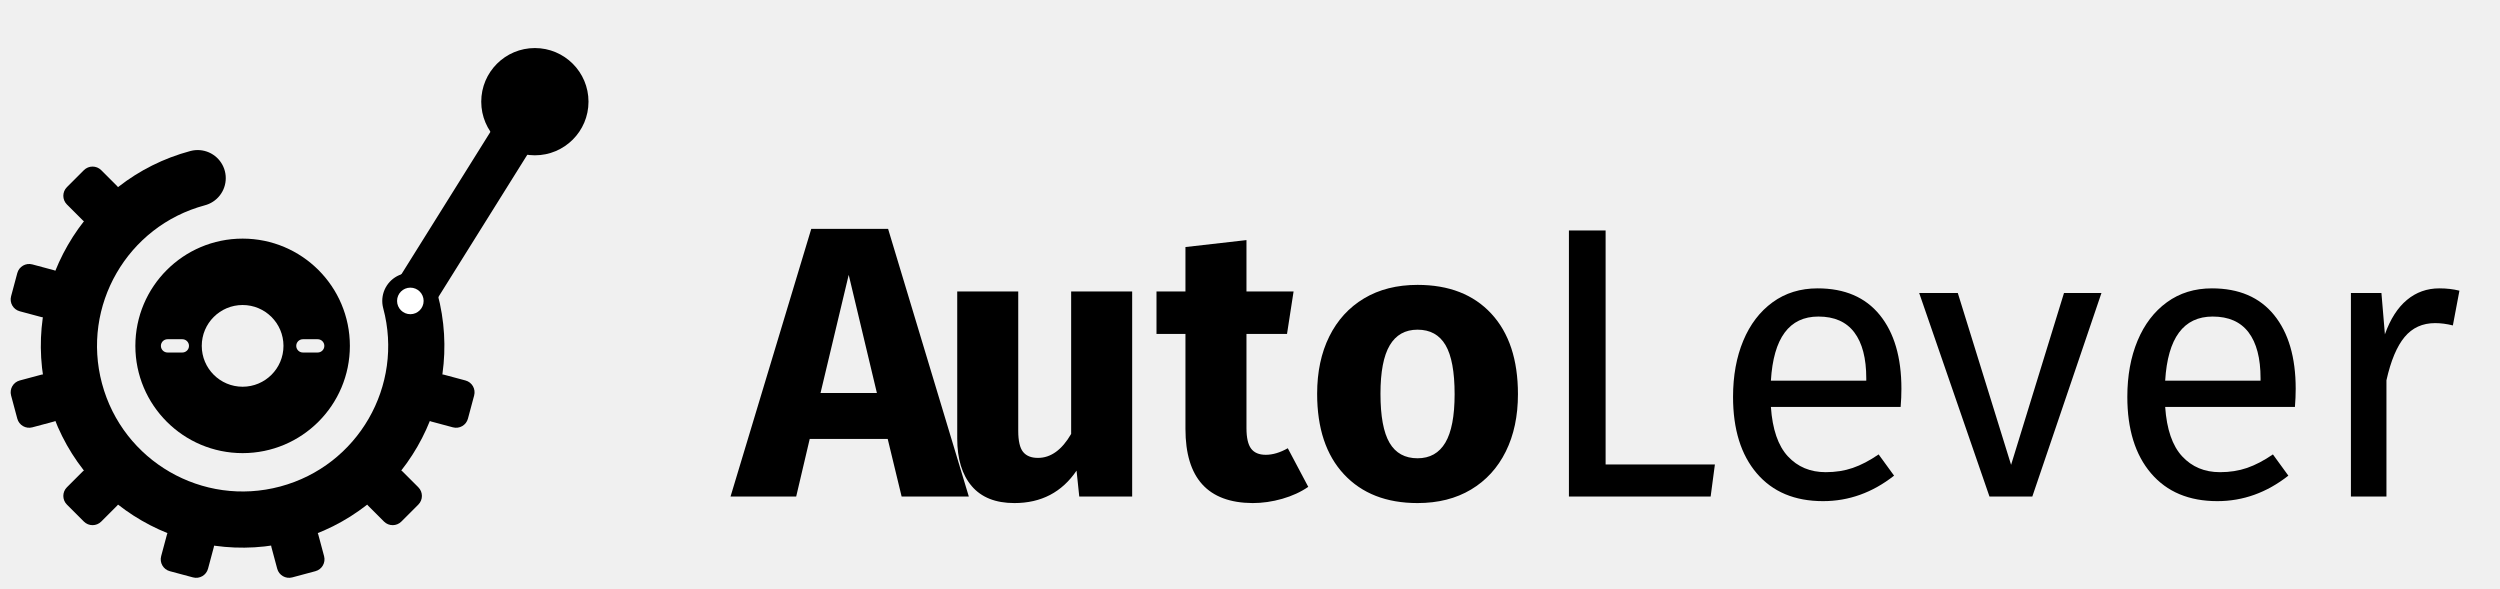
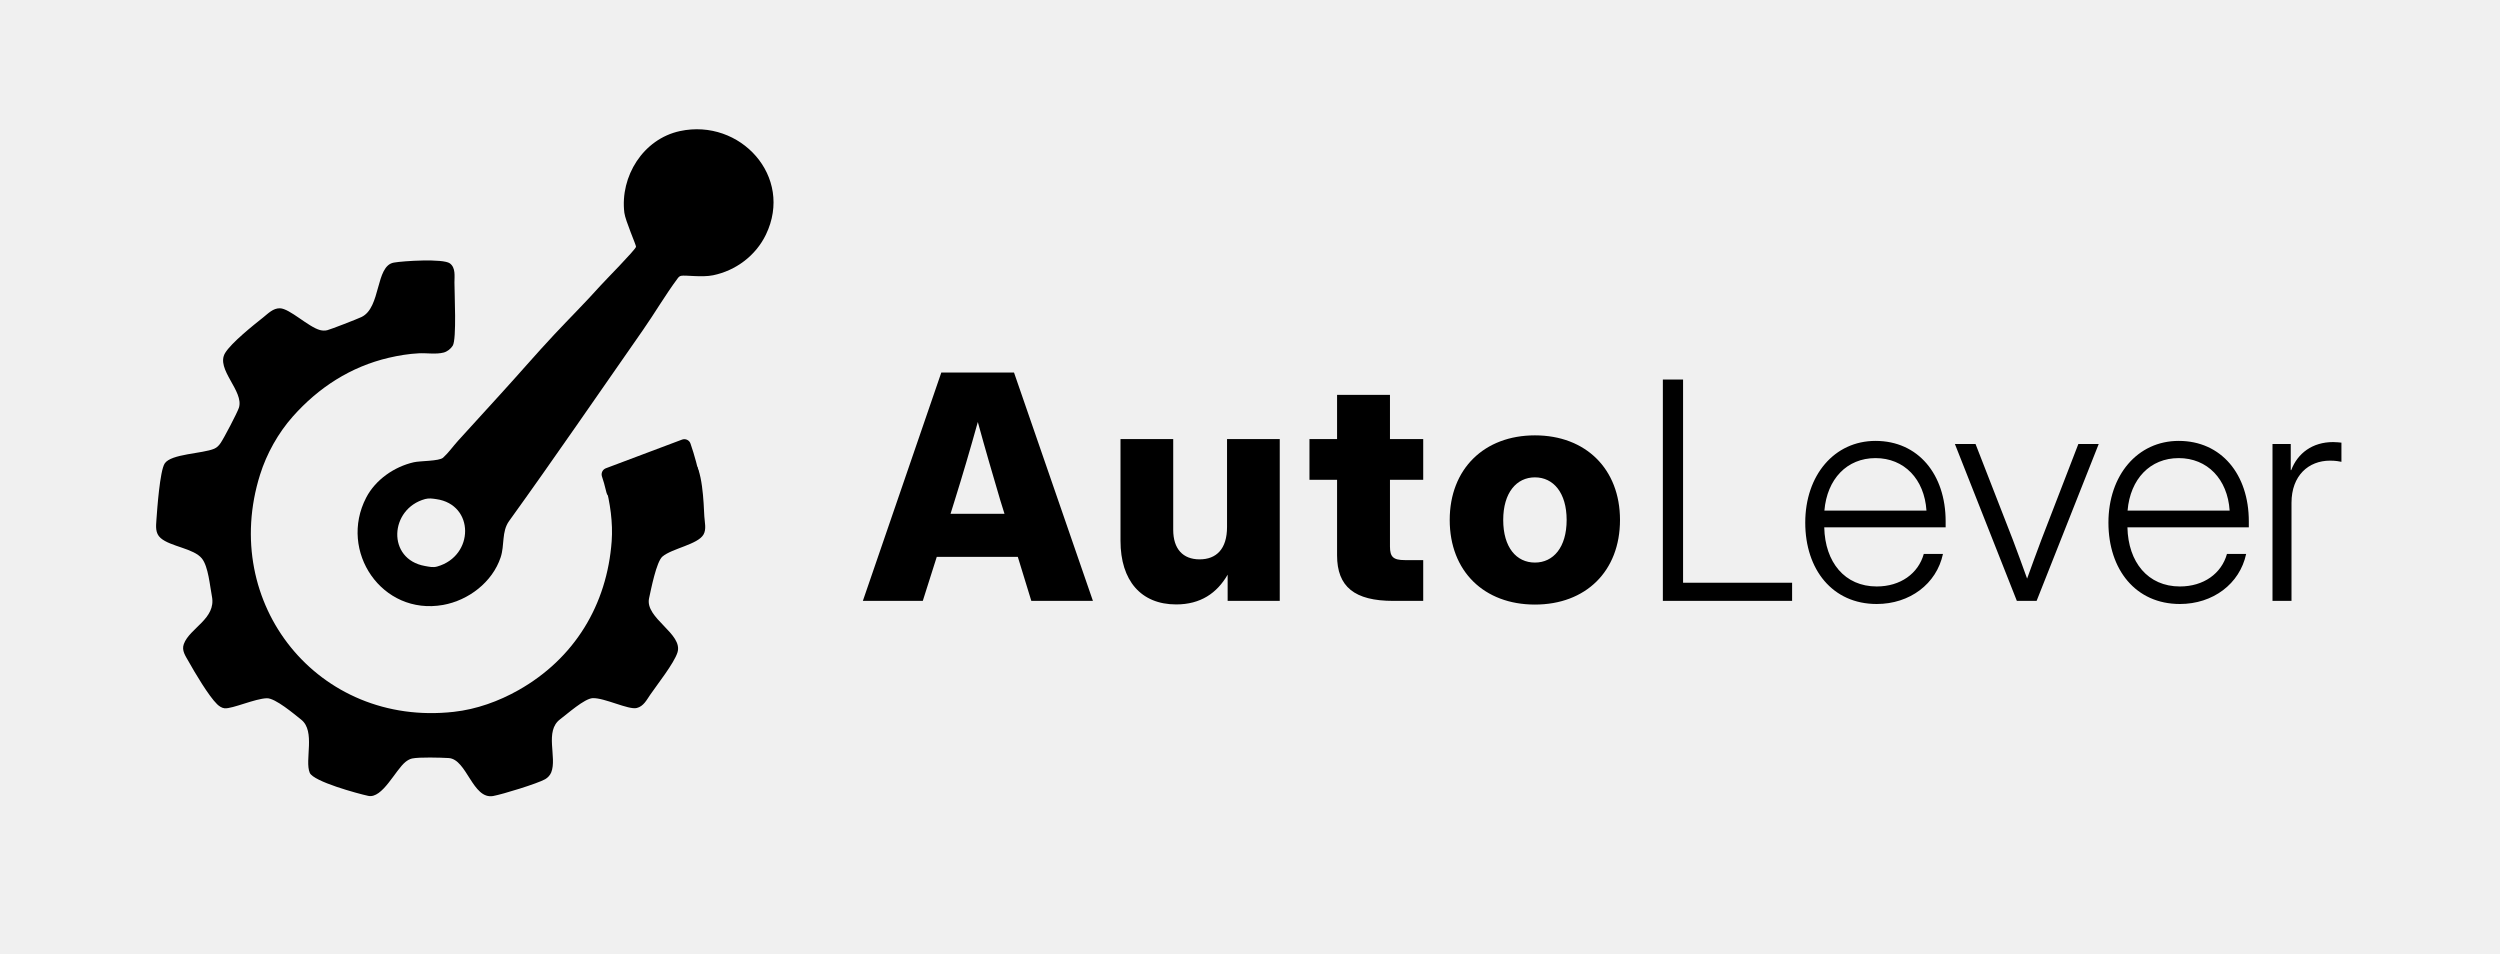
- <svg xmlns="http://www.w3.org/2000/svg" viewBox="0 0 271.9 64" fill="currentColor" color="#000" role="img" aria-label="AutoLever">
-   <g transform="translate(-6.943 4.287) scale(0.5555)">
-     <path d="M92.84 51.20A34 34 0 1 1 51.20 27.16" fill="none" stroke="currentColor" stroke-width="11" stroke-linecap="round" />
-     <rect x="-4.75" y="-46.30" width="9.50" height="9.20" rx="2.4" transform="translate(60 60) rotate(105.0)" />
-     <rect x="-4.75" y="-46.30" width="9.50" height="9.20" rx="2.4" transform="translate(60 60) rotate(135.0)" />
-     <rect x="-4.75" y="-46.30" width="9.50" height="9.20" rx="2.4" transform="translate(60 60) rotate(165.0)" />
-     <rect x="-4.75" y="-46.30" width="9.50" height="9.20" rx="2.4" transform="translate(60 60) rotate(195.0)" />
-     <rect x="-4.75" y="-46.30" width="9.50" height="9.20" rx="2.4" transform="translate(60 60) rotate(225.0)" />
-     <rect x="-4.75" y="-46.30" width="9.50" height="9.20" rx="2.4" transform="translate(60 60) rotate(255.0)" />
-     <rect x="-4.75" y="-46.30" width="9.50" height="9.20" rx="2.4" transform="translate(60 60) rotate(285.0)" />
-     <rect x="-4.75" y="-46.30" width="9.50" height="9.20" rx="2.4" transform="translate(60 60) rotate(315.0)" />
-     <path fill-rule="evenodd" d="M39.00 60.00a21 21 0 1 0 42 0a21 21 0 1 0 -42 0M52.00 60.00a8 8 0 1 0 16 0a8 8 0 1 0 -16 0M45.30 58.70h2.90a1.3 1.3 0 0 1 0 2.6h-2.90a1.3 1.3 0 0 1 0 -2.6zM71.80 58.70h2.90a1.3 1.3 0 0 1 0 2.6h-2.90a1.3 1.3 0 0 1 0 -2.6z" />
-     <path d="M92.84 51.20L117.22 12.19" stroke="currentColor" stroke-width="8.5" stroke-linecap="round" />
-     <circle cx="117.22" cy="12.19" r="10.5" />
-     <circle cx="92.84" cy="51.20" r="2.6" fill="#fff" />
+ <svg xmlns="http://www.w3.org/2000/svg" viewBox="0 0 700 267" width="700" height="267" role="img" aria-labelledby="t">
+   <g transform="translate(-801.40 -489.75)" fill="#000">
+     <g transform="translate(922 639) scale(0.9115) translate(-149.02 -625.97)">
+       <mask id="capfix" maskUnits="userSpaceOnUse" x="0" y="400" width="400" height="400">
+         <rect x="0" y="400" width="400" height="400" fill="#fff" />
+         <path d="M149.02 625.97L235.62 575.97L237.31 579.02L238.90 582.13L240.37 585.30L241.74 588.51L242.99 591.77L244.13 595.07L245.15 598.41L246.05 601.78Z" fill="#000" />
+       </mask>
+       <path fill-rule="evenodd" mask="url(#capfix)" d="M168.22 706.75C171.14 706.21 181.75 702.96 184.18 701.59C184.99 701.13 185.69 700.36 186.04 699.5C187.9 694.88 183.89 686.81 188.8 683.16C190.97 681.54 196.26 676.79 198.79 676.69C202.4 676.56 209.76 680.33 212.3 679.72C214.4 679.21 215.34 677.25 216.46 675.63C218.6 672.51 223.79 665.94 224.82 662.66C226.64 656.89 214.74 652.16 216.1 645.99C216.71 643.24 218.34 634.76 220.22 633.18C223.19 630.69 231.03 629.49 232.8 626.46C233.77 624.81 233.17 622.65 233.07 620.86C232.86 616.93 232.57 605.81 229.41 603.43C227.91 602.31 218.93 601.26 216.53 600.8C215.18 600.54 214.18 599.42 212.85 599.17C211.03 598.83 203.56 601.88 202.24 603.21C201.54 603.91 201.1 605.1 201.12 606.08C201.15 607.75 202.23 609.62 202.67 611.24C204.15 616.66 205.02 622.85 204.61 628.46C203.18 648.07 193.16 664.52 176 674.22C169.91 677.66 163.07 680.13 156.08 680.9C114.44 685.54 84.12 647.67 96.61 608C98.63 601.58 102.16 595.26 106.62 590.22C114.55 581.27 124.41 574.88 136.15 572.13C139.14 571.43 142.26 570.92 145.34 570.76C147.76 570.63 150.62 571.14 152.98 570.53C154.08 570.25 155.2 569.38 155.79 568.41C157.03 566.36 156.3 552.31 156.31 549C156.31 547.02 156.72 544.48 154.9 543.13C152.84 541.61 140.53 542.38 137.67 542.9C131.97 543.94 133.82 556.74 127.74 559.62C126.44 560.24 118.48 563.34 117.25 563.66C116.54 563.84 115.73 563.81 115.02 563.62C111.45 562.67 105.71 557.02 102.72 556.93C100.64 556.87 99.09 558.51 97.58 559.72C94.54 562.13 87.77 567.53 85.87 570.66C82.85 575.62 91.77 582.37 90.09 587.51C89.58 589.05 85.49 596.85 84.5 598.29C83.98 599.05 83.39 599.7 82.52 600.07C78.91 601.61 69.24 601.62 67.3 604.61C65.82 606.87 64.99 618.68 64.76 621.92C64.62 623.93 64.37 626.02 66.05 627.5C69.07 630.15 76.23 630.67 78.73 633.79C80.72 636.27 81.18 642.22 81.81 645.43C83.17 652.29 74.99 655.13 73.18 660.06C72.43 662.1 73.74 663.79 74.68 665.48C76.53 668.8 80.83 676.07 83.41 678.56C84.03 679.16 84.87 679.74 85.75 679.81C88.12 679.98 95.1 676.81 98.69 676.72C101.27 676.65 107.07 681.58 109.24 683.3C113.7 686.82 110.24 695.78 111.86 699.62C113.01 702.32 126.6 706.01 129.83 706.71C134.16 707.65 138.17 698.75 141.3 696.26C141.86 695.82 142.58 695.38 143.29 695.23C145.53 694.76 152.04 694.95 154.53 695.09C160.14 695.42 161.87 707.91 168.22 706.75Z" />
+       <path d="M203.52 607.95L226.93 599.14L227.82 601.88L228.61 604.64L229.31 607.43L204.95 613.06L204.20 610.15Z" stroke="#000" stroke-width="4" stroke-linejoin="round" />
+       <path fill-rule="evenodd" transform="translate(149.02 625.97) rotate(-5.7) scale(1.097) translate(-922 -639)" d="M923.44 659.38C930.63 658.82 937.8 654.43 940.81 647.72C942.29 644.43 941.75 640.58 944.17 637.84C958.53 621.6 972.51 604.97 986.64 588.51C990.48 584.05 993.95 579.23 997.92 574.88C998.2 574.57 998.51 574.33 998.93 574.29C1000.16 574.17 1004.67 575.36 1007.85 575.03C1014.3 574.36 1020.27 570.77 1023.7 565.17C1033.12 549.77 1019.77 532 1002.63 533.93C992.13 535.12 984.65 544.9 984.86 555.12C984.91 557.37 987.29 564.57 987.17 564.95C986.87 565.82 977.61 573.48 976.13 574.83C971.57 579.01 966.74 582.94 962.08 587.01C956.4 591.97 950.94 597.2 945.32 602.23C940.92 606.16 936.55 610.13 932.16 614.07C930.63 615.45 929.2 617.13 927.54 618.35C926.34 619.23 921.08 618.57 919.24 618.81C913.71 619.5 908.1 622.6 905.01 627.33C895.74 641.51 906.11 660.7 923.44 659.38ZM922.88 648.51C921.67 648.73 920.65 648.35 919.5 648.03C908.97 645.09 911.17 631.08 921.41 629.37C922.5 629.19 923.47 629.45 924.51 629.71C935.05 632.3 933.54 646.61 922.88 648.51Z" />
+     </g>
+     <path d="M1043 658H1059.78L1063.69 645.68H1086.39L1090.17 658H1107.42L1085.32 594.05H1064.97ZM1067.55 633.62 1068.71 629.89C1070.94 622.76 1073 615.77 1075.19 607.91C1077.34 615.77 1079.4 622.76 1081.5 629.89L1082.66 633.62Z M1130.72 658.99C1137.54 658.99 1142.14 655.85 1145.14 650.66V658H1159.73V612.68H1144.97V637.31C1144.97 643.49 1141.97 646.37 1137.29 646.37C1132.61 646.37 1129.9 643.45 1129.9 638.09V612.68H1115.14V641.18C1115.14 652.33 1120.89 658.99 1130.72 658.99Z M1199.9 612.68H1190.59V600.32H1175.78V612.68H1168.05V624.09H1175.78V645.25C1175.78 654.05 1180.67 658 1191.53 658H1199.9V646.58H1194.79C1191.49 646.58 1190.59 645.68 1190.59 642.76V624.09H1199.9Z M1231.18 659.03C1245.39 659.03 1255 649.72 1255 635.34C1255 621.05 1245.39 611.65 1231.18 611.65C1216.97 611.65 1207.32 621.05 1207.32 635.34C1207.32 649.72 1216.97 659.03 1231.18 659.03ZM1231.18 647.27C1225.99 647.27 1222.3 643.02 1222.3 635.34C1222.3 627.7 1226.03 623.41 1231.18 623.41C1236.33 623.41 1240.06 627.7 1240.06 635.34C1240.06 643.02 1236.33 647.27 1231.18 647.27Z" />
+     <path d="M1267 658H1303.19V652.92H1272.66V596.01H1267Z M1326.88 658.87C1336.11 658.87 1343.64 653.26 1345.43 644.85H1340.06C1338.52 650.35 1333.53 653.96 1326.88 653.96C1317.93 653.96 1312.4 647.18 1312.19 637.41H1346.18V635.74C1346.18 622.56 1338.48 613.2 1326.54 613.2C1315.02 613.2 1306.87 622.81 1306.87 636.08C1306.87 649.26 1314.52 658.87 1326.88 658.87ZM1312.23 632.71C1312.98 623.85 1318.56 618.02 1326.54 618.02C1334.57 618.02 1340.23 623.89 1340.81 632.71Z M1366.12 658H1371.65L1389.04 614.07H1383.34L1372.98 640.9C1371.61 644.52 1370.28 648.18 1368.99 651.76C1367.7 648.18 1366.37 644.52 1365 640.9L1354.55 614.07H1348.77Z M1411.77 658.87C1421 658.87 1428.53 653.26 1430.32 644.85H1424.95C1423.42 650.35 1418.42 653.96 1411.77 653.96C1402.82 653.96 1397.29 647.18 1397.08 637.41H1431.07V635.74C1431.07 622.56 1423.37 613.2 1411.43 613.2C1399.91 613.2 1391.76 622.81 1391.76 636.08C1391.76 649.26 1399.41 658.87 1411.77 658.87ZM1397.12 632.71C1397.87 623.85 1403.45 618.02 1411.43 618.02C1419.46 618.02 1425.12 623.89 1425.7 632.71Z M1437.7 658H1443.02V630.54C1443.02 622.89 1447.81 618.73 1453.8 618.73C1455.34 618.73 1456.5 618.94 1457 619.06V613.69C1456.46 613.65 1455.71 613.53 1454.67 613.53C1448.89 613.53 1444.73 616.65 1442.94 621.39H1442.81V614.07H1437.7Z" />
  </g>
-   <path d="M96.548 47.742H88.064L86.594 54.0H79.454L88.232 24.894H96.59L105.368 54.0H98.06ZM95.372 42.744 92.306 29.892 89.24 42.744Z M123.134 54.0H117.38L117.086 51.186Q114.692 54.714 110.324 54.714Q107.258 54.714 105.683 52.866Q104.108 51.018 104.108 47.7V31.698H110.744V46.86Q110.744 48.498 111.269 49.149Q111.794 49.8 112.886 49.8Q114.986 49.8 116.498 47.196V31.698H123.134Z M142.286 52.95Q141.068 53.79 139.451 54.252Q137.834 54.714 136.238 54.714Q128.93 54.672 128.93 46.65V36.318H125.78V31.698H128.93V26.868L135.566 26.112V31.698H140.69L139.976 36.318H135.566V46.566Q135.566 48.12 136.07 48.792Q136.574 49.464 137.666 49.464Q138.8 49.464 140.06 48.75Z M165.092 42.87Q165.092 46.44 163.769 49.107Q162.446 51.774 159.989 53.244Q157.532 54.714 154.172 54.714Q149.09 54.714 146.171 51.585Q143.252 48.456 143.252 42.828Q143.252 39.258 144.575 36.591Q145.898 33.924 148.355 32.454Q150.812 30.984 154.172 30.984Q159.296 30.984 162.194 34.113Q165.092 37.242 165.092 42.87ZM150.14 42.828Q150.14 46.482 151.127 48.162Q152.114 49.842 154.172 49.842Q156.188 49.842 157.196 48.141Q158.204 46.44 158.204 42.87Q158.204 39.216 157.217 37.536Q156.23 35.856 154.172 35.856Q152.156 35.856 151.148 37.557Q150.14 39.258 150.14 42.828Z" />
-   <path d="M174.626 50.514H186.512L186.05 54.0H170.636V25.062H174.626Z M206.714 44.256H192.602Q192.854 47.91 194.45 49.632Q196.046 51.354 198.566 51.354Q200.162 51.354 201.506 50.892Q202.85 50.43 204.32 49.422L206.0 51.732Q202.472 54.504 198.272 54.504Q193.652 54.504 191.069 51.48Q188.486 48.456 188.486 43.164Q188.486 39.72 189.599 37.053Q190.712 34.386 192.791 32.874Q194.87 31.362 197.684 31.362Q202.094 31.362 204.446 34.26Q206.798 37.158 206.798 42.282Q206.798 43.248 206.714 44.256ZM202.976 41.148Q202.976 37.872 201.674 36.15Q200.372 34.428 197.768 34.428Q193.022 34.428 192.602 41.4H202.976Z M221.036 54.0H216.374L208.73 31.866H212.93L218.726 50.556L224.48 31.866H228.554Z M249.596 44.256H235.484Q235.736 47.91 237.332 49.632Q238.928 51.354 241.448 51.354Q243.044 51.354 244.388 50.892Q245.732 50.43 247.202 49.422L248.882 51.732Q245.354 54.504 241.154 54.504Q236.534 54.504 233.951 51.48Q231.368 48.456 231.368 43.164Q231.368 39.72 232.481 37.053Q233.594 34.386 235.673 32.874Q237.752 31.362 240.566 31.362Q244.976 31.362 247.328 34.26Q249.68 37.158 249.68 42.282Q249.68 43.248 249.596 44.256ZM245.858 41.148Q245.858 37.872 244.556 36.15Q243.254 34.428 240.65 34.428Q235.904 34.428 235.484 41.4H245.858Z M267.488 31.614 266.774 35.394Q265.766 35.142 264.842 35.142Q262.784 35.142 261.524 36.654Q260.264 38.166 259.55 41.358V54.0H255.686V31.866H259.004L259.382 36.36Q260.264 33.882 261.776 32.622Q263.288 31.362 265.304 31.362Q266.48 31.362 267.488 31.614Z" />
</svg>
